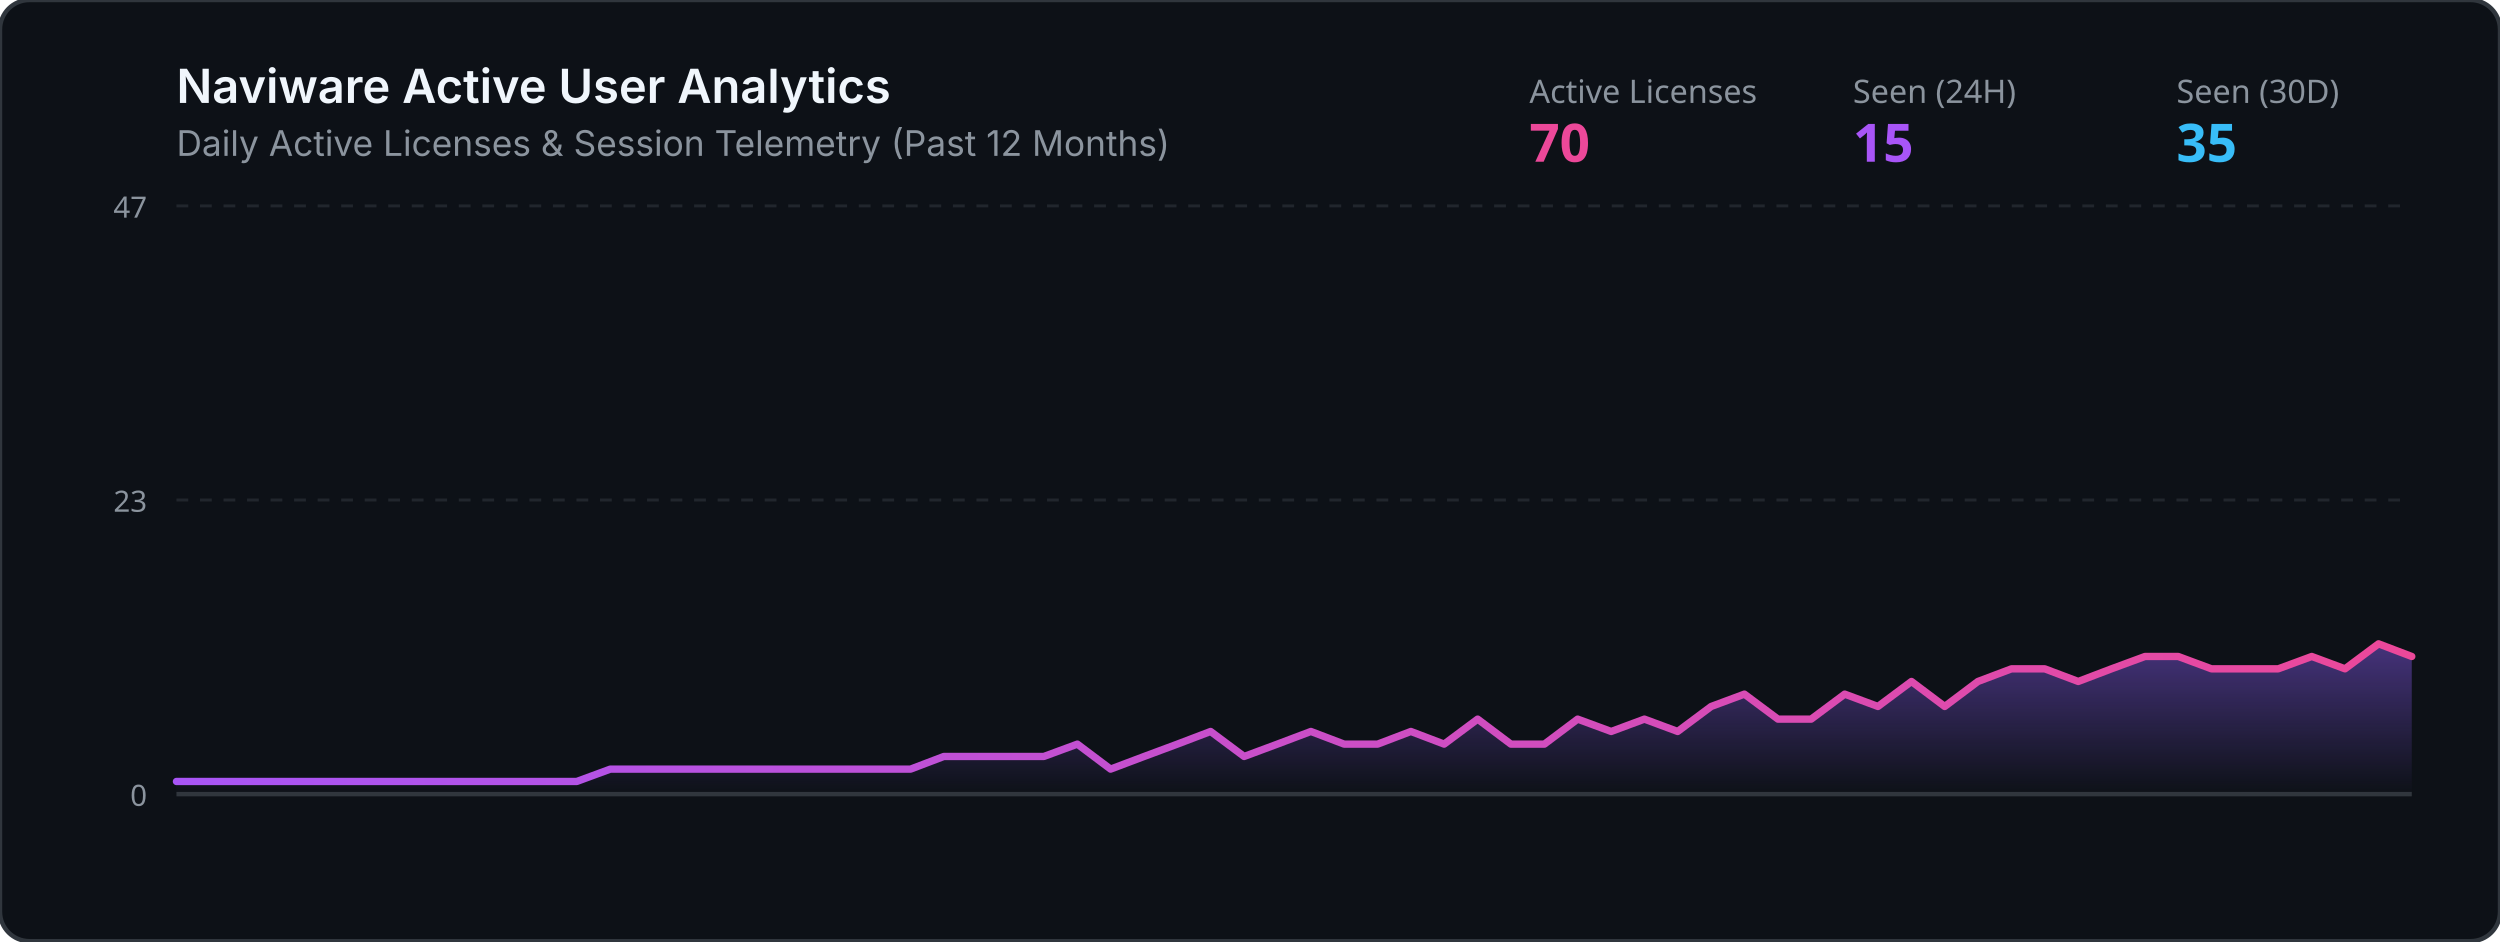
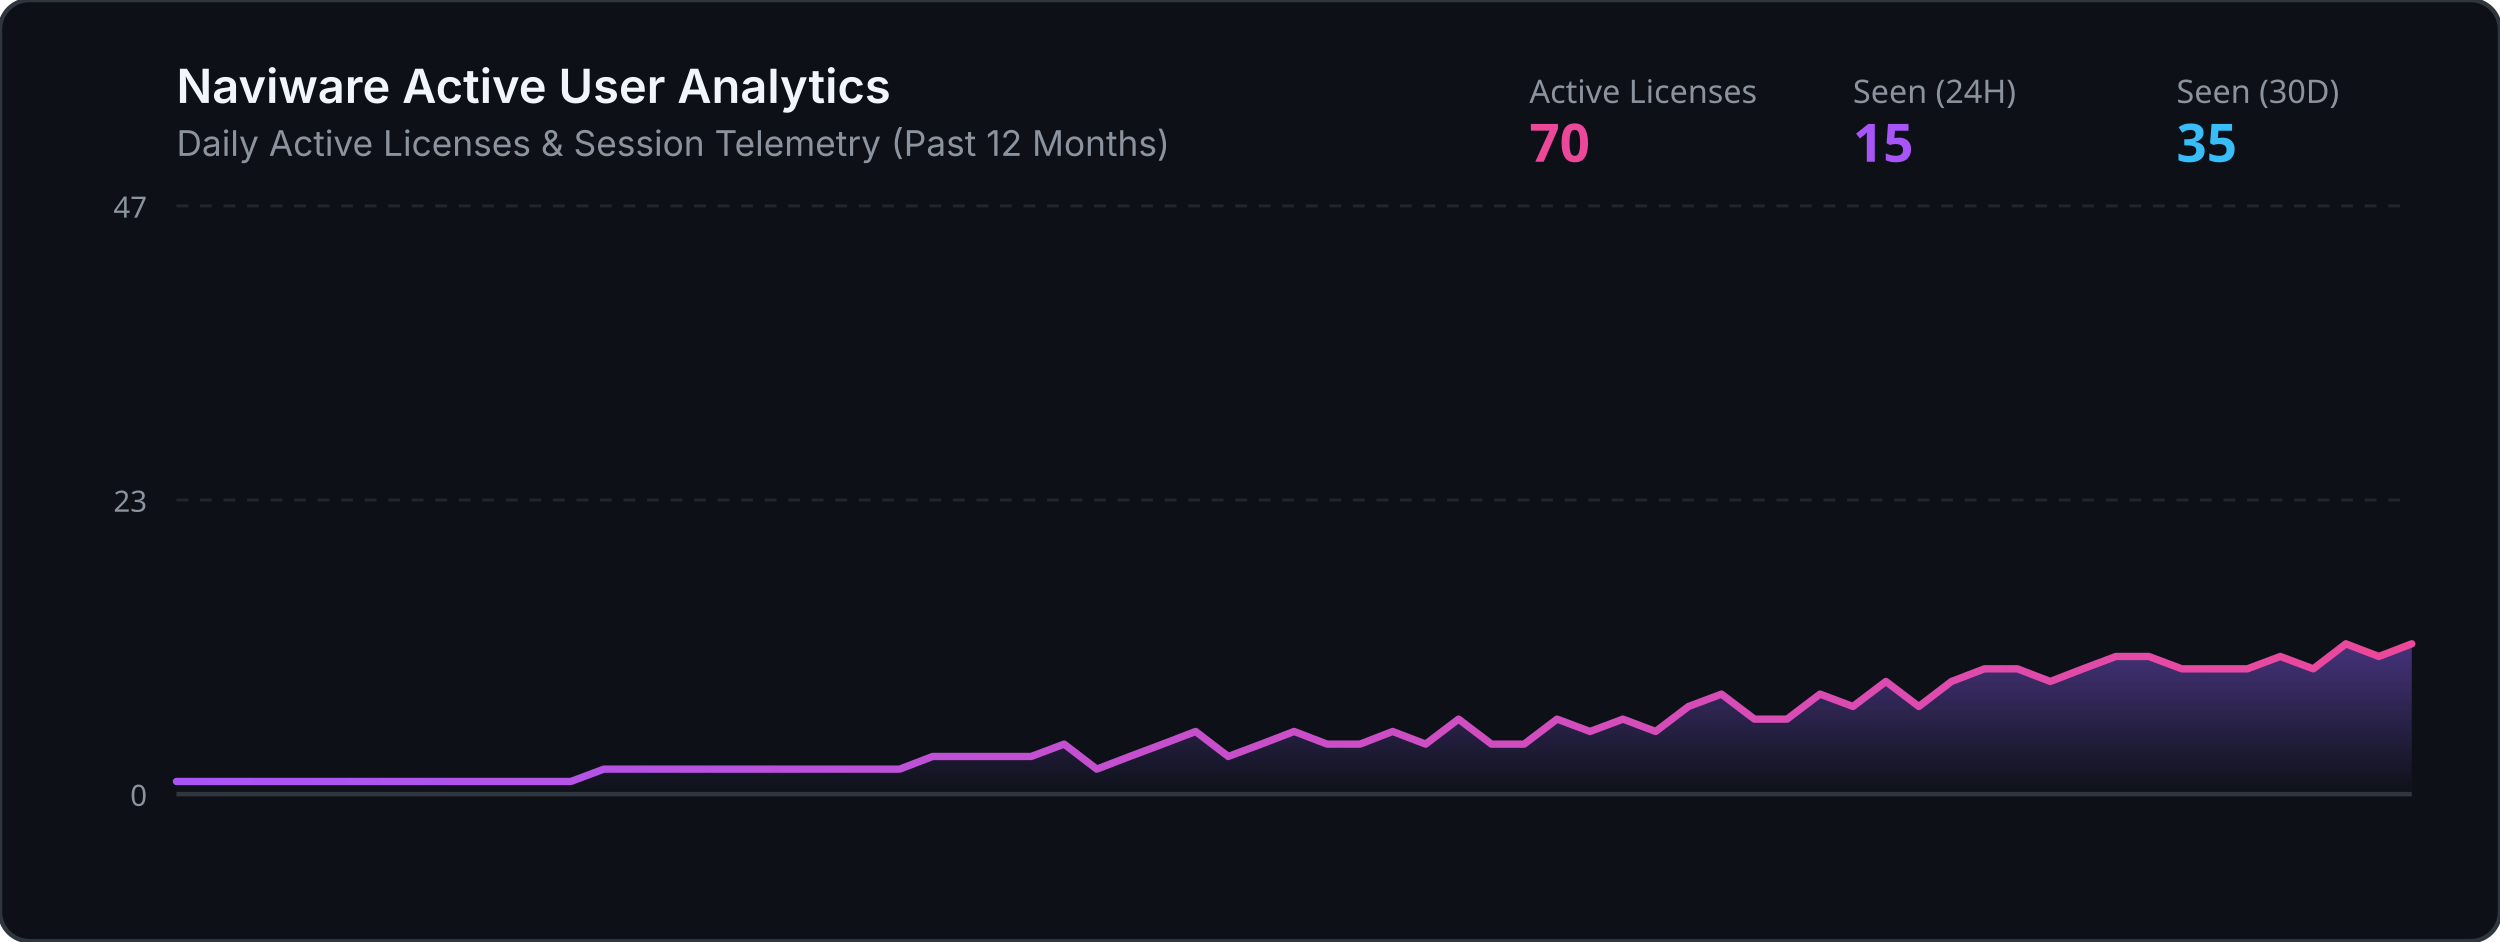
<svg xmlns="http://www.w3.org/2000/svg" viewBox="0 0 850 320" width="100%" height="320">
  <defs>
    <linearGradient id="grad" x1="0%" y1="0%" x2="0%" y2="100%">
      <stop offset="0%" stop-color="#8b5cf6" stop-opacity="0.45" />
      <stop offset="100%" stop-color="#8b5cf6" stop-opacity="0.0" />
    </linearGradient>
    <linearGradient id="lineGrad" x1="0%" y1="0%" x2="100%" y2="0%">
      <stop offset="0%" stop-color="#a855f7" />
      <stop offset="100%" stop-color="#ec4899" />
    </linearGradient>
  </defs>
  <rect width="850" height="320" rx="10" fill="#0d1117" stroke="#30363d" stroke-width="1.5" />
  <text x="60" y="35" fill="#f0f6fc" font-family="-apple-system,BlinkMacSystemFont,Segoe UI,sans-serif" font-size="16" font-weight="600">Naviware Active User Analytics</text>
  <text x="60" y="53" fill="#8b949e" font-family="-apple-system,BlinkMacSystemFont,Segoe UI,sans-serif" font-size="12">Daily Active Licenses &amp; Session Telemetry (Past 12 Months)</text>
  <text x="520" y="35" fill="#8b949e" font-family="sans-serif" font-size="11">Active Licenses</text>
  <text x="520" y="55" fill="#ec4899" font-family="sans-serif" font-size="18" font-weight="bold">70</text>
  <text x="630" y="35" fill="#8b949e" font-family="sans-serif" font-size="11">Seen (24H)</text>
  <text x="630" y="55" fill="#a855f7" font-family="sans-serif" font-size="18" font-weight="bold">15</text>
  <text x="740" y="35" fill="#8b949e" font-family="sans-serif" font-size="11">Seen (30D)</text>
  <text x="740" y="55" fill="#38bdf8" font-family="sans-serif" font-size="18" font-weight="bold">35</text>
  <line x1="60" y1="70" x2="820" y2="70" stroke="#21262d" stroke-width="1" stroke-dasharray="4" />
  <line x1="60" y1="170.0" x2="820" y2="170.0" stroke="#21262d" stroke-width="1" stroke-dasharray="4" />
  <line x1="60" y1="270" x2="820" y2="270" stroke="#30363d" stroke-width="1.5" />
  <text x="50" y="74" fill="#8b949e" font-family="sans-serif" font-size="10" text-anchor="end">47</text>
  <text x="50" y="174.0" fill="#8b949e" font-family="sans-serif" font-size="10" text-anchor="end">23</text>
  <text x="50" y="274" fill="#8b949e" font-family="sans-serif" font-size="10" text-anchor="end">0</text>
-   <polygon points="60,270 60.0,265.7 71.3,265.7 82.7,265.7 94.0,265.7 105.4,265.7 116.7,265.7 128.1,265.7 139.4,265.7 150.7,265.7 162.1,265.7 173.4,265.7 184.8,265.7 196.1,265.7 207.5,261.5 218.8,261.5 230.1,261.5 241.5,261.5 252.8,261.5 264.2,261.5 275.5,261.5 286.9,261.5 298.2,261.5 309.6,261.5 320.9,257.2 332.2,257.2 343.6,257.2 354.9,257.2 366.3,253.0 377.6,261.5 389.0,257.2 400.3,253.0 411.6,248.7 423.0,257.2 434.3,253.0 445.7,248.7 457.0,253.0 468.4,253.0 479.7,248.7 491.0,253.0 502.4,244.5 513.7,253.0 525.1,253.0 536.4,244.5 547.8,248.7 559.1,244.5 570.4,248.7 581.8,240.2 593.1,236.0 604.5,244.5 615.8,244.5 627.2,236.0 638.5,240.2 649.9,231.7 661.2,240.2 672.5,231.7 683.9,227.4 695.2,227.4 706.6,231.7 717.9,227.4 729.3,223.2 740.6,223.2 751.9,227.4 763.3,227.4 774.6,227.4 786.0,223.2 797.3,227.4 808.7,218.9 820.0,223.2 820,270" fill="url(#grad)" />
-   <polyline points="60.0,265.7 71.3,265.7 82.7,265.7 94.0,265.7 105.4,265.7 116.7,265.7 128.1,265.7 139.4,265.7 150.7,265.7 162.1,265.7 173.4,265.7 184.8,265.7 196.1,265.7 207.5,261.5 218.8,261.5 230.1,261.5 241.5,261.5 252.8,261.5 264.2,261.5 275.5,261.5 286.9,261.5 298.2,261.5 309.6,261.5 320.9,257.2 332.2,257.2 343.6,257.2 354.9,257.2 366.3,253.0 377.6,261.5 389.0,257.2 400.3,253.0 411.6,248.7 423.0,257.2 434.3,253.0 445.7,248.7 457.0,253.0 468.4,253.0 479.7,248.7 491.0,253.0 502.4,244.5 513.7,253.0 525.1,253.0 536.4,244.5 547.8,248.7 559.1,244.5 570.4,248.7 581.8,240.2 593.1,236.0 604.5,244.5 615.8,244.5 627.2,236.0 638.5,240.2 649.9,231.7 661.2,240.2 672.5,231.7 683.9,227.4 695.2,227.4 706.6,231.7 717.9,227.4 729.3,223.2 740.6,223.2 751.9,227.4 763.3,227.4 774.6,227.4 786.0,223.2 797.3,227.4 808.7,218.9 820.0,223.2" fill="none" stroke="url(#lineGrad)" stroke-width="2.5" stroke-linecap="round" stroke-linejoin="round" />
+   <polygon points="60,270 60.0,265.7 71.2,265.7 82.4,265.7 93.5,265.7 104.7,265.7 115.9,265.7 127.1,265.7 138.2,265.7 149.4,265.7 160.6,265.7 171.8,265.7 182.9,265.7 194.1,265.7 205.3,261.5 216.5,261.5 227.6,261.5 238.8,261.5 250.0,261.5 261.2,261.5 272.4,261.5 283.5,261.5 294.7,261.5 305.9,261.5 317.1,257.2 328.2,257.2 339.4,257.2 350.6,257.2 361.8,253.0 372.9,261.5 384.1,257.2 395.3,253.0 406.5,248.7 417.6,257.2 428.8,253.0 440.0,248.7 451.2,253.0 462.4,253.0 473.5,248.7 484.7,253.0 495.9,244.5 507.1,253.0 518.2,253.0 529.4,244.5 540.6,248.7 551.8,244.5 562.9,248.7 574.1,240.2 585.3,236.0 596.5,244.5 607.6,244.5 618.8,236.0 630.0,240.2 641.2,231.7 652.4,240.2 663.5,231.7 674.7,227.4 685.9,227.4 697.1,231.7 708.2,227.4 719.4,223.2 730.6,223.2 741.8,227.4 752.9,227.4 764.1,227.4 775.3,223.2 786.5,227.4 797.6,218.9 808.8,223.2 820.0,218.9 820,270" fill="url(#grad)" />
+   <polyline points="60.0,265.7 71.2,265.7 82.4,265.7 93.5,265.7 104.7,265.7 115.9,265.7 127.1,265.7 138.2,265.7 149.4,265.7 160.6,265.7 171.8,265.7 182.9,265.7 194.1,265.7 205.3,261.5 216.5,261.5 227.6,261.5 238.8,261.5 250.0,261.5 261.2,261.5 272.4,261.5 283.5,261.5 294.7,261.5 305.9,261.5 317.1,257.2 328.2,257.2 339.4,257.2 350.6,257.2 361.8,253.0 372.9,261.5 384.1,257.2 395.3,253.0 406.5,248.7 417.6,257.2 428.8,253.0 440.0,248.7 451.2,253.0 462.4,253.0 473.5,248.7 484.7,253.0 495.9,244.5 507.1,253.0 518.2,253.0 529.4,244.5 540.6,248.7 551.8,244.5 562.9,248.7 574.1,240.2 585.3,236.0 596.5,244.5 607.6,244.5 618.8,236.0 630.0,240.2 641.2,231.7 652.4,240.2 663.5,231.7 674.7,227.4 685.9,227.4 697.1,231.7 708.2,227.4 719.4,223.2 730.6,223.2 741.8,227.4 752.9,227.4 764.1,227.4 775.3,223.2 786.5,227.4 797.6,218.9 808.8,223.2 820.0,218.9" fill="none" stroke="url(#lineGrad)" stroke-width="2.5" stroke-linecap="round" stroke-linejoin="round" />
</svg>
